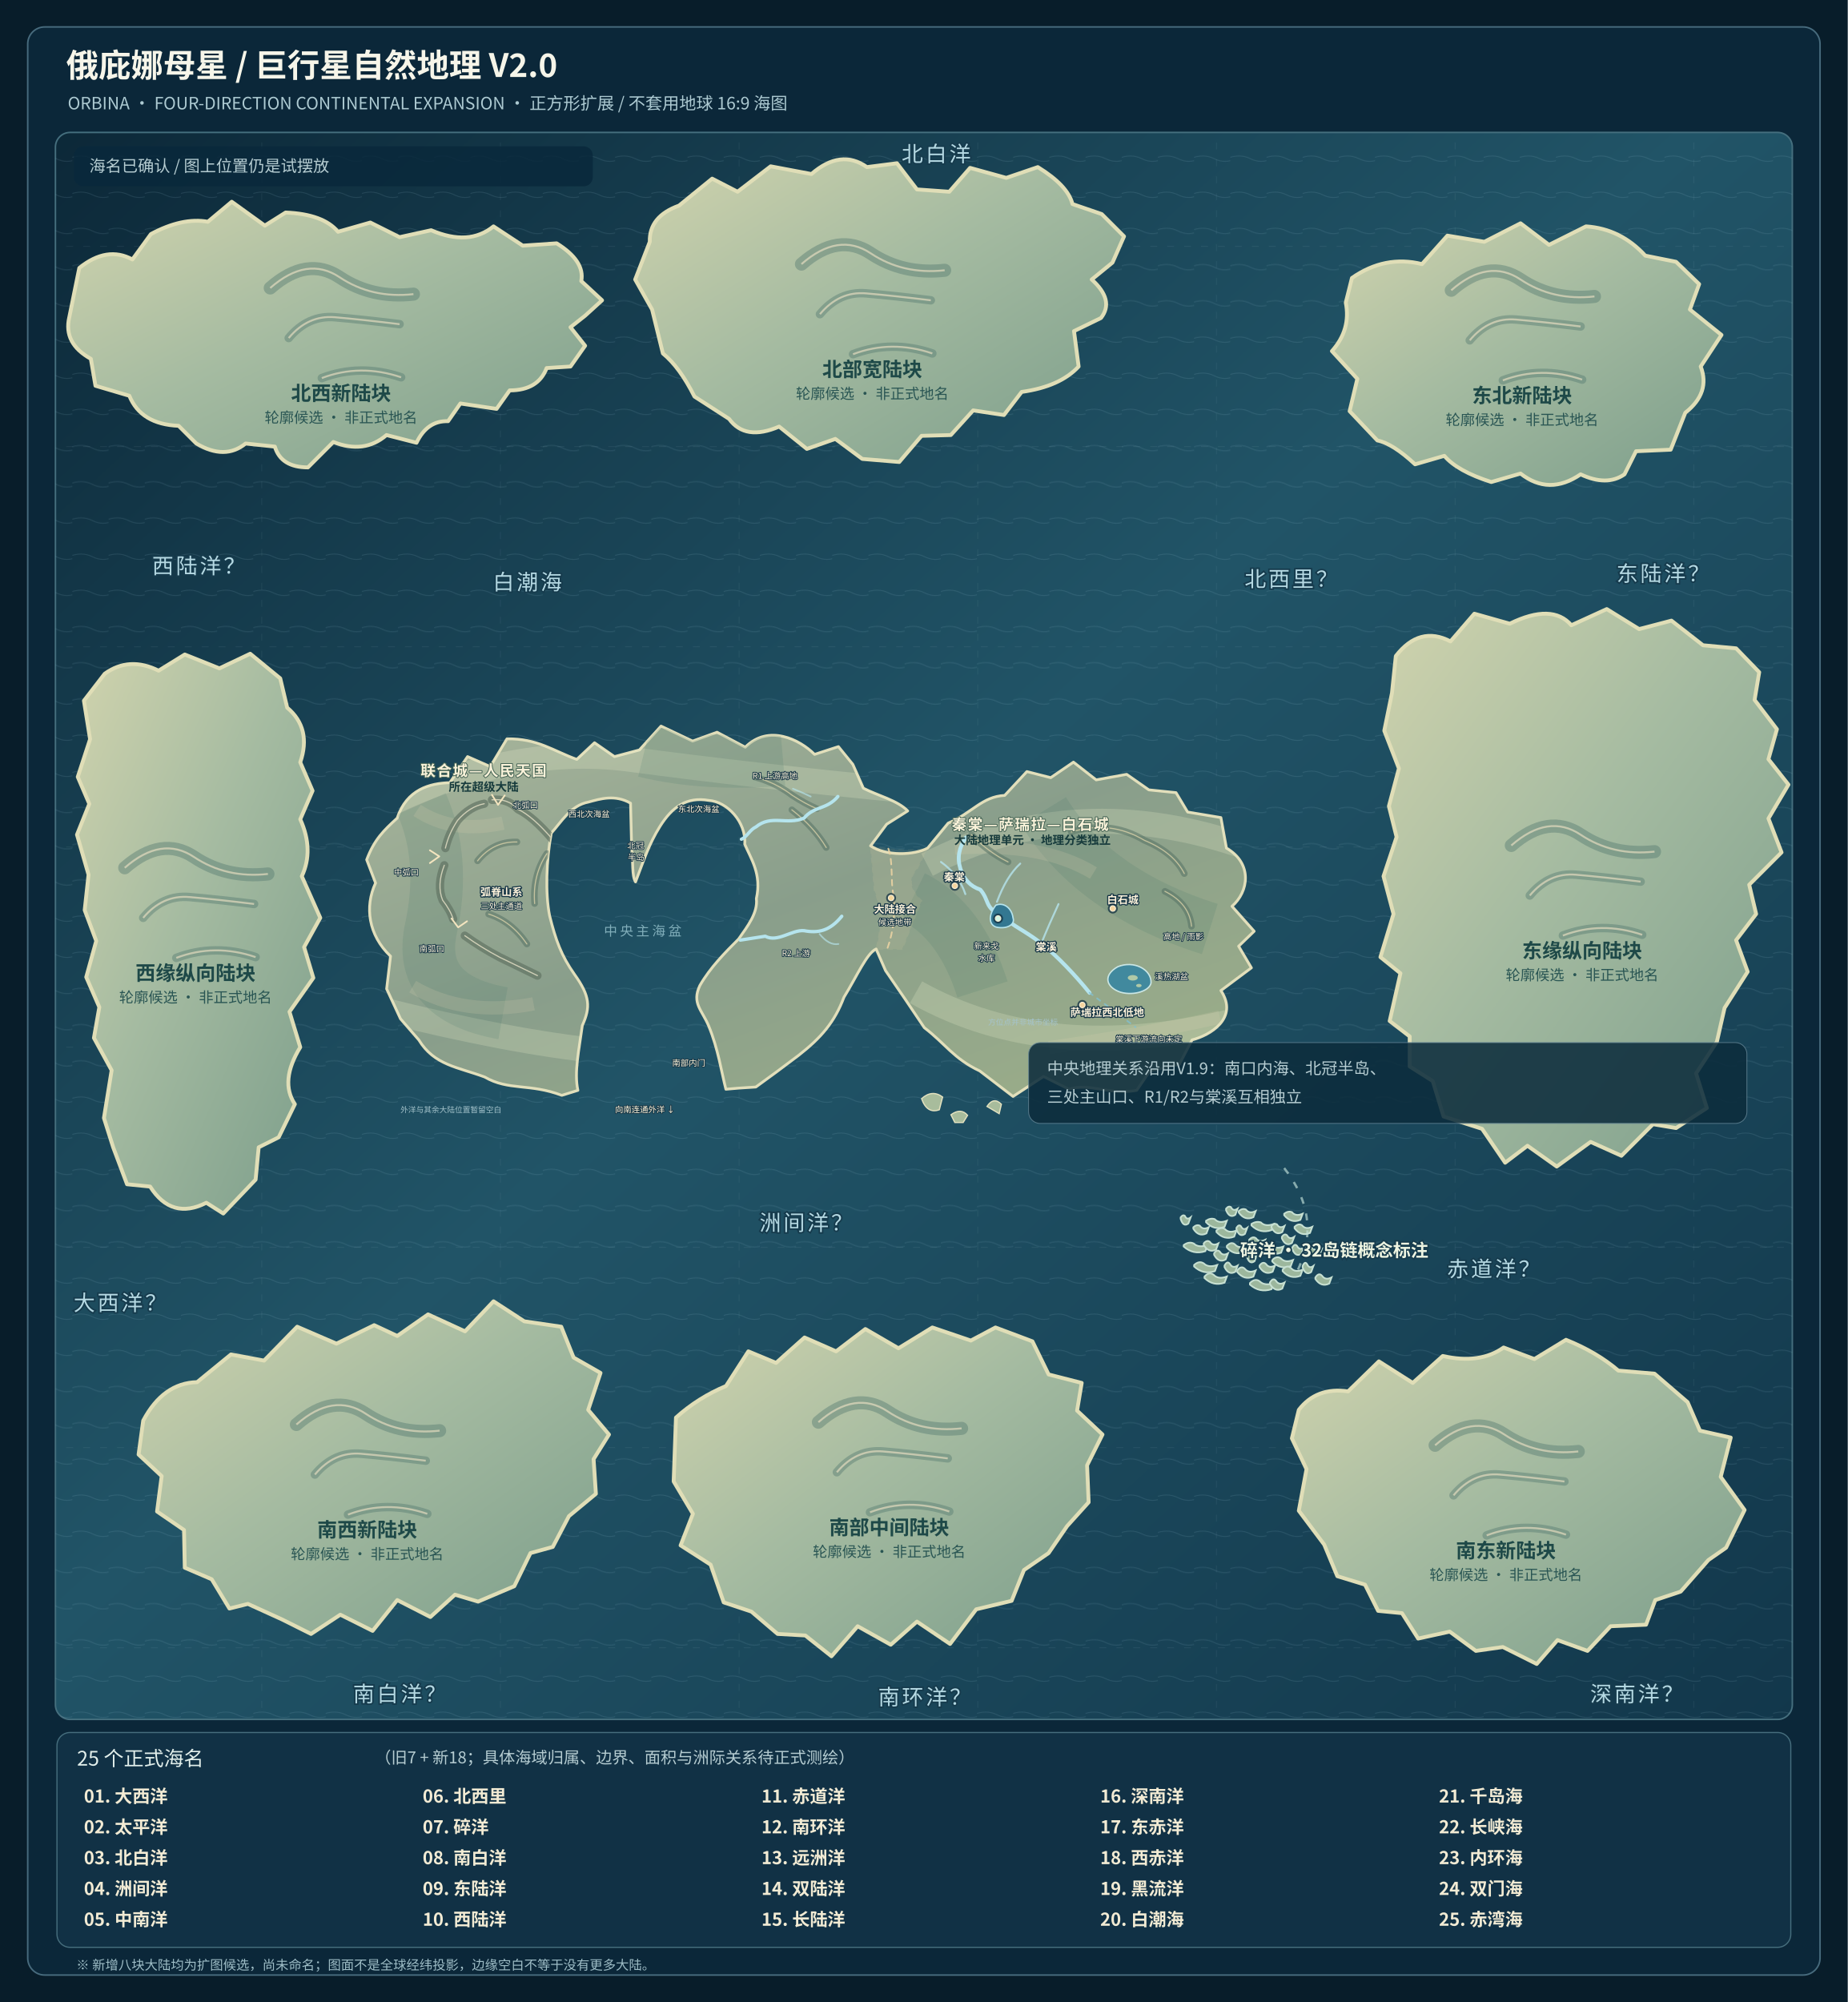
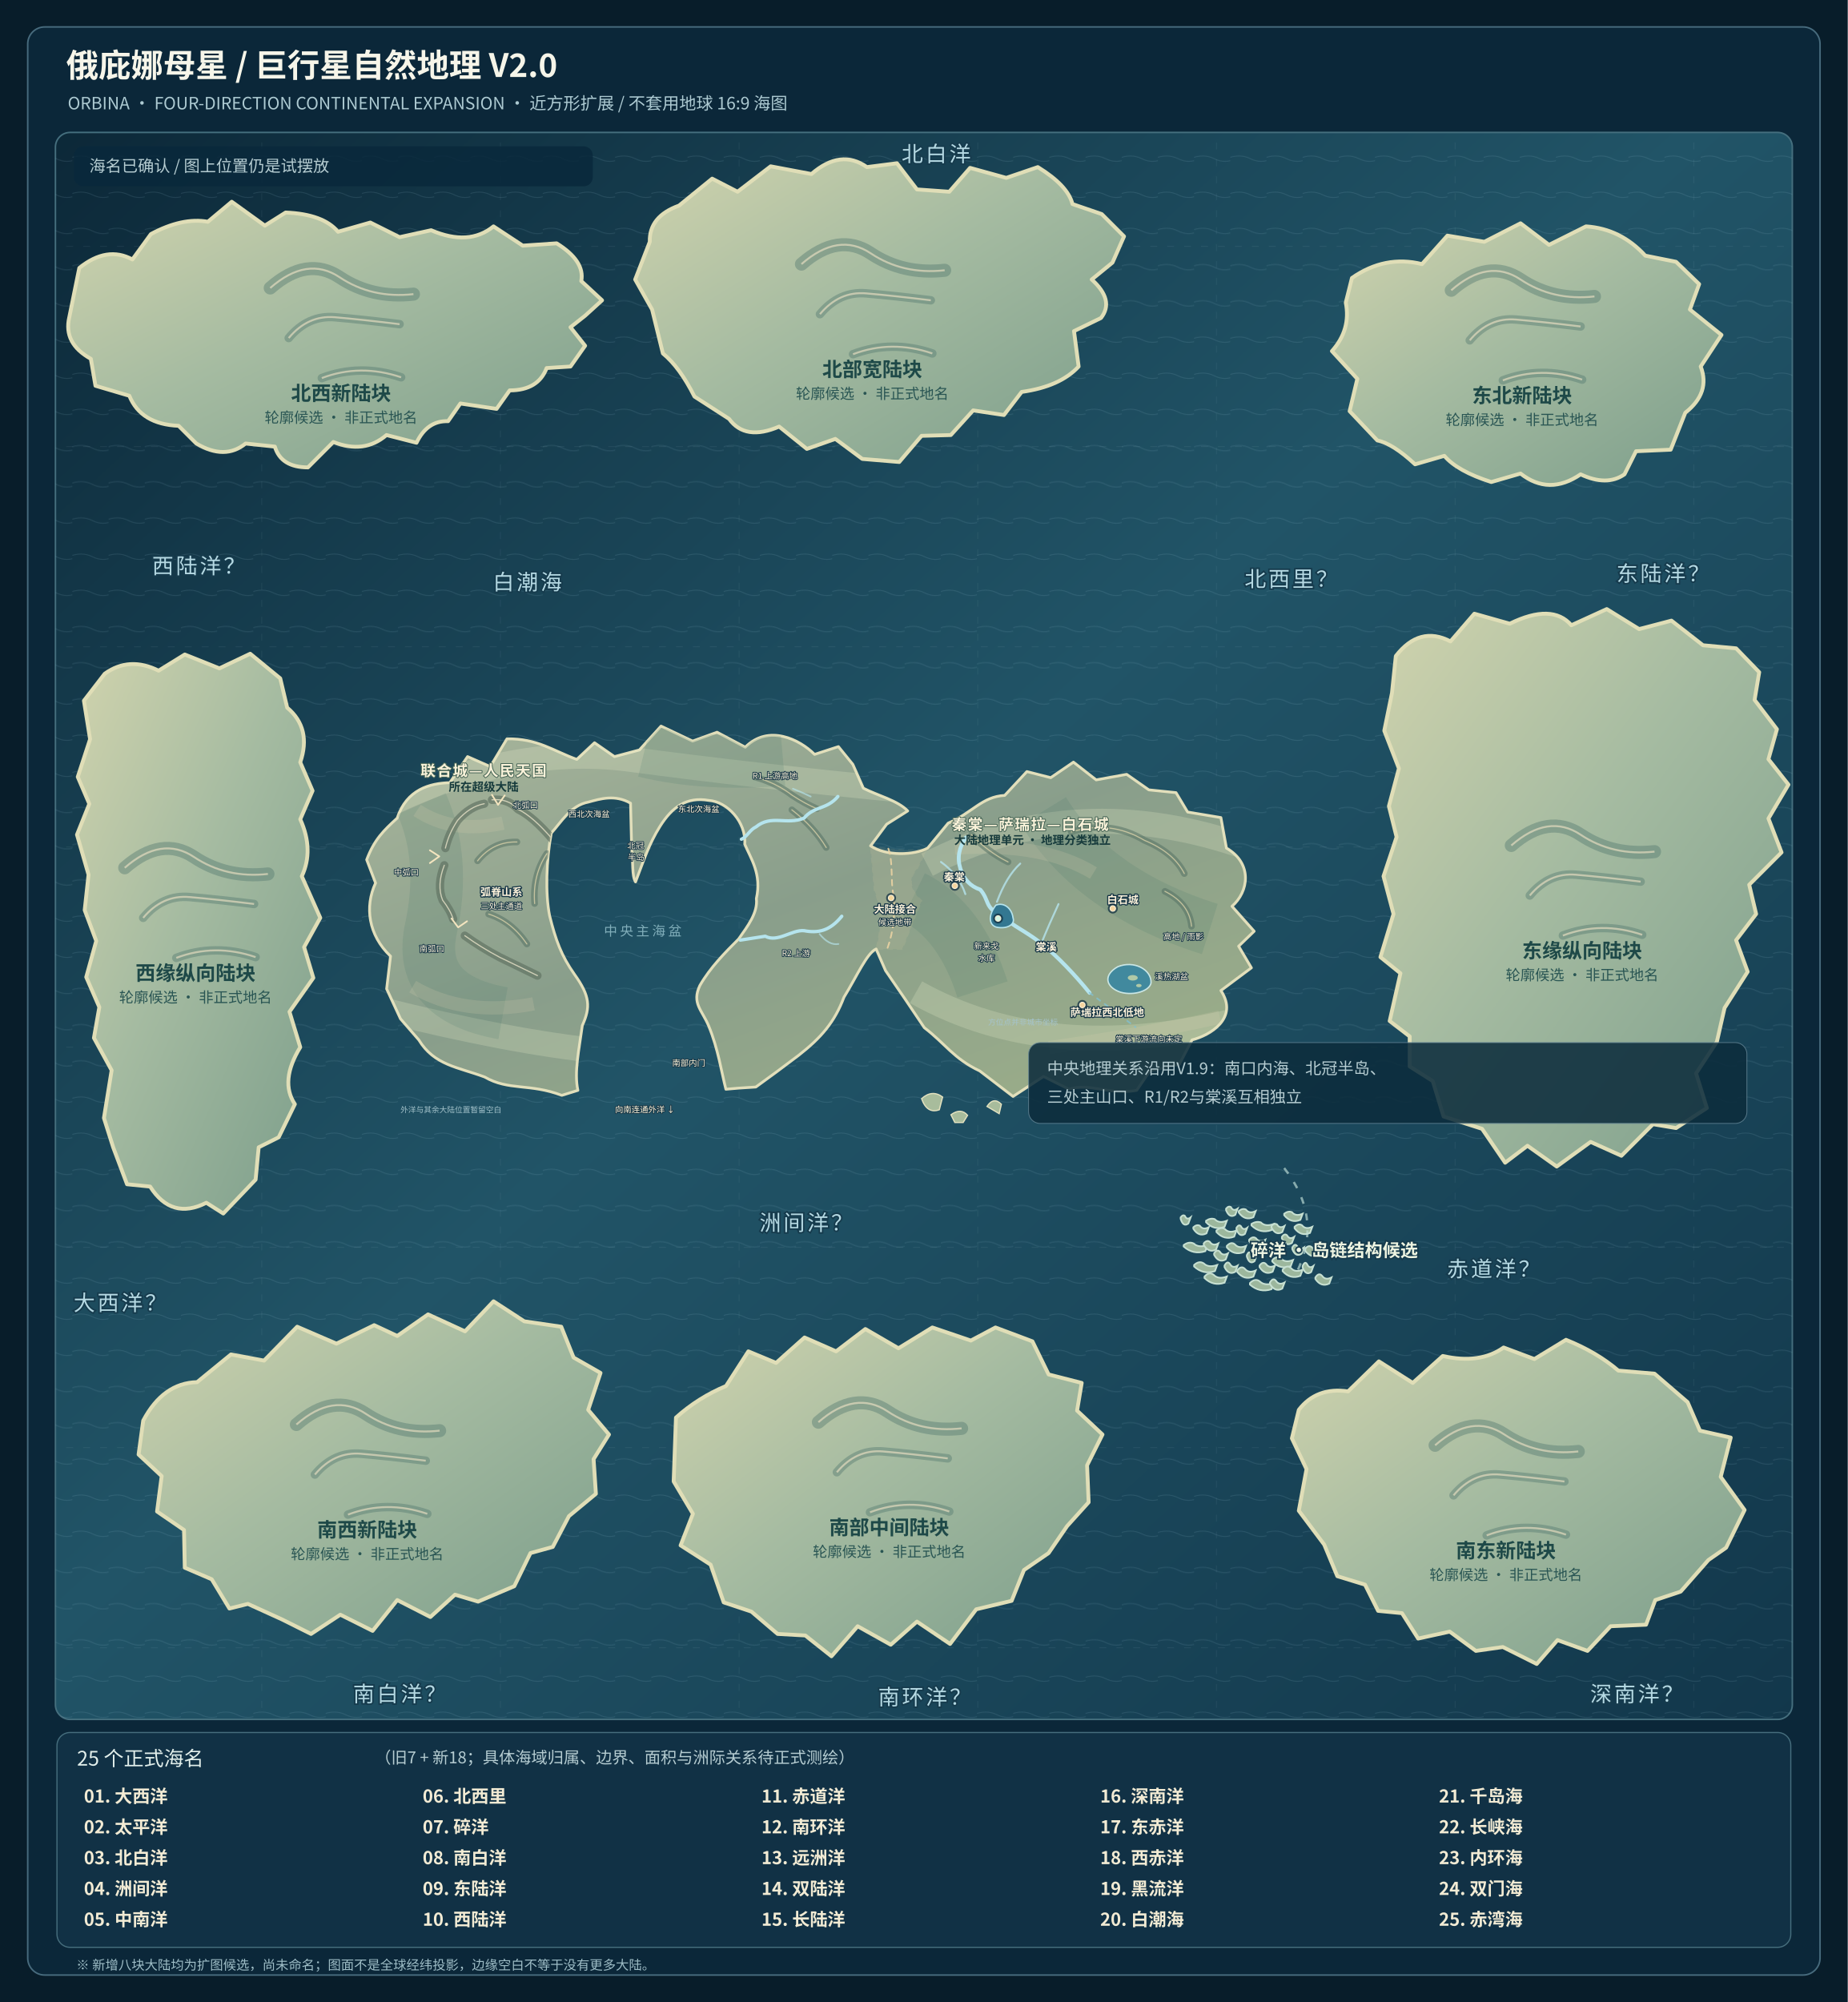
- <svg xmlns="http://www.w3.org/2000/svg" width="2400" height="2600" viewBox="0 0 2400 2600" role="img" aria-label="俄庇娜巨行星世界自然地理V2.0候选方形地图，中央保留已知大陆及南口内海，地图四周新增八个未定名大陆轮廓。25个正式海名以底部名录标注，具体位置尚未锁定。">
+ <svg xmlns="http://www.w3.org/2000/svg" width="2400" height="2600" viewBox="0 0 2400 2600" role="img" aria-label="俄庇娜巨行星世界自然地理V2.0候选近方形地图，中央保留已知大陆及南口内海，地图四周新增八个未定名大陆轮廓。25个正式海名以底部名录标注，具体位置尚未锁定。">
  <defs>
    <linearGradient id="atlasSea" x1="0" y1="0" x2="1" y2="1">
      <stop stop-color="#0c2838" />
      <stop offset=".47" stop-color="#215467" />
      <stop offset="1" stop-color="#12374b" />
    </linearGradient>
    <linearGradient id="atlasLand" x1="0" y1="0" x2="1" y2="1">
      <stop stop-color="#d0d3ad" />
      <stop offset=".45" stop-color="#a5bba1" />
      <stop offset="1" stop-color="#7b9d8a" />
    </linearGradient>
    <pattern id="atlasWater" width="47" height="47" patternUnits="userSpaceOnUse">
      <path d="M-5 18Q12 11 26 18T54 18" fill="none" stroke="#acd3e2" stroke-opacity=".12" stroke-width="1.2" />
    </pattern>
    <linearGradient id="sea" x1="0" y1="0" x2="1" y2="1">
      <stop stop-color="#102d42" />
      <stop offset=".56" stop-color="#214f64" />
      <stop offset="1" stop-color="#0e3448" />
    </linearGradient>
    <linearGradient id="land" x1="0" y1="0" x2="0.9" y2="1">
      <stop stop-color="#A9B69C" />
      <stop offset=".5" stop-color="#899E8B" />
      <stop offset="1" stop-color="#9CAE89" />
    </linearGradient>
    <linearGradient id="panel" x1="0" x2="0" y1="0" y2="1">
      <stop stop-color="#092234" />
      <stop offset="1" stop-color="#102d3d" />
    </linearGradient>
    <clipPath id="landclip">
      <path d="M154 316 C171 264 213 253 249 252 L281 205 322 223 352 173 C407 172 436 195 478 210 L510 180 546 205 591 193 630 150 687 177 731 161 782 188 C824 146 880 174 907 201 L950 187 976 219 995 262 C1020 275 1057 284 1075 303 L1037 327 1008 366 C1036 385 1087 383 1111 370 L1148 325 C1191 307 1209 277 1250 275 L1290 232 1333 243 1374 215 1415 247 1470 237 1510 265 1559 270 1580 305 1640 315 1650 370 C1698 398 1690 449 1660 475 L1700 520 1672 547 1695 586 1640 627 C1673 677 1620 708 1588 716 L1565 760 1512 772 1488 807 C1440 816 1402 793 1366 805 L1320 782 1265 818 1205 772 C1158 750 1142 722 1105 694 L1070 642 1035 591 1018 552 C1001 560 984 600 960 639 C943 684 919 712 878 744 L838 774 801 801 770 803 L747 805 C739 774 733 732 716 691 C704 662 685 650 700 618 C719 585 746 558 770 534 C786 511 805 487 802 461 C812 417 792 389 781 363 C784 323 749 286 716 284 C676 277 650 296 628 331 C608 363 599 392 584 431 C577 420 580 394 577 371 L575 289 C547 273 521 281 499 287 C467 293 450 323 432 343 C423 392 421 452 429 492 C440 536 450 564 474 598 C502 637 503 657 488 690 C482 735 473 774 480 807 L451 816 C393 794 355 808 312 783 C264 765 221 762 193 716 L160 678 135 624 142 565 C102 527 95 476 115 433 L99 391 C113 354 130 338 154 316 Z" />
    </clipPath>
    <filter id="glow">
      <feGaussianBlur stdDeviation="12" />
    </filter>
    <pattern id="waterlines" width="38" height="38" patternUnits="userSpaceOnUse">
      <path d="M-5 20 Q8 14 20 20 T45 20" stroke="#9dc5d3" stroke-width="1.1" fill="none" opacity=".09" />
    </pattern>
    <style>text{font-family:"Noto Sans CJK SC","Noto Sans SC","Microsoft YaHei",sans-serif;paint-order:stroke;stroke:#092a39;stroke-width:0}.head{fill:#f1f5eb;font-size:32px;font-weight:700}.deck{fill:#c0d3d9;font-size:16px}.region{fill:#f9f2d9;font-size:27px;font-weight:700;letter-spacing:2px;stroke:#486657;stroke-width:3;stroke-linejoin:round}.landtext{fill:#173b3c;font-size:21px;font-weight:700}.label{fill:#fff4dc;font-size:19px;font-weight:700;stroke:#183747;stroke-width:4;stroke-linejoin:round}.small{fill:#fff4d9;font-size:15px;stroke:#183747;stroke-width:3;stroke-linejoin:round}.ocean{fill:#81aeba;font-size:24px;letter-spacing:5px}.caption{fill:#a4c3cb;font-size:14px}.legend{fill:#d3e4df;font-size:16px}.legendbig{fill:#f7f2e6;font-size:20px;font-weight:700}</style>
    <style>.atlasTitle{fill:#f6f5e9;font:700 42px "Noto Sans CJK SC","Microsoft YaHei",sans-serif}.atlasSub{fill:#adcad2;font:22px "Noto Sans CJK SC","Microsoft YaHei",sans-serif}.atlasLand{fill:#1e4948;font:700 26px "Noto Sans CJK SC","Microsoft YaHei",sans-serif;text-anchor:middle}.atlasLandMini{fill:#295553;font:19px "Noto Sans CJK SC","Microsoft YaHei",sans-serif;text-anchor:middle}.atlasOcean{fill:#b5d9e3;font:500 28px "Noto Sans CJK SC","Microsoft YaHei",sans-serif;letter-spacing:3px;text-anchor:middle;paint-order:stroke;stroke:#163b4d;stroke-width:4px}.atlasLoc{fill:#eef4e1;font:700 23px "Noto Sans CJK SC","Microsoft YaHei",sans-serif;text-anchor:middle;stroke:#173b4d;stroke-width:4px;paint-order:stroke}.atlasFoot{fill:#e2efeb;font:26px "Noto Sans CJK SC","Microsoft YaHei",sans-serif}.atlasNote{fill:#b6cdd2;font:21px "Noto Sans CJK SC","Microsoft YaHei",sans-serif}.atlasList{fill:#f2ebd4;font:700 23px "Noto Sans CJK SC","Microsoft YaHei",sans-serif}.atlasSmall{fill:#9ebdc6;font:17px "Noto Sans CJK SC","Microsoft YaHei",sans-serif}</style>
  </defs>
  <rect width="2400" height="2600" fill="#081d2a" />
  <rect x="36" y="35" width="2328" height="2530" rx="22" fill="#0b2739" stroke="#476b7d" stroke-width="2" />
  <text x="86" y="100" class="atlasTitle">俄庇娜母星  /  巨行星自然地理 V2.0</text>
-   <text x="88" y="142" class="atlasSub">ORBINA · FOUR-DIRECTION CONTINENTAL EXPANSION · 正方形扩展 / 不套用地球 16:9 海图</text>
+   <text x="88" y="142" class="atlasSub">ORBINA · FOUR-DIRECTION CONTINENTAL EXPANSION · 近方形扩展 / 不套用地球 16:9 海图</text>
  <rect x="72" y="172" width="2256" height="2061" rx="19" fill="url(#atlasSea)" stroke="#456f7e" stroke-width="2" />
  <rect x="72" y="172" width="2256" height="2061" rx="19" fill="url(#atlasWater)" />
  <line x1="86" y1="320" x2="2318" y2="320" stroke="#b1d0db" opacity=".09" stroke-dasharray="9 13" />
  <line x1="86" y1="580" x2="2318" y2="580" stroke="#b1d0db" opacity=".09" stroke-dasharray="9 13" />
  <line x1="86" y1="840" x2="2318" y2="840" stroke="#b1d0db" opacity=".09" stroke-dasharray="9 13" />
  <line x1="86" y1="1100" x2="2318" y2="1100" stroke="#b1d0db" opacity=".09" stroke-dasharray="9 13" />
  <line x1="86" y1="1360" x2="2318" y2="1360" stroke="#b1d0db" opacity=".09" stroke-dasharray="9 13" />
  <line x1="86" y1="1620" x2="2318" y2="1620" stroke="#b1d0db" opacity=".09" stroke-dasharray="9 13" />
  <line x1="86" y1="1880" x2="2318" y2="1880" stroke="#b1d0db" opacity=".09" stroke-dasharray="9 13" />
  <line x1="86" y1="2140" x2="2318" y2="2140" stroke="#b1d0db" opacity=".09" stroke-dasharray="9 13" />
  <line x1="340" y1="185" x2="340" y2="2220" stroke="#b1d0db" opacity=".085" stroke-dasharray="9 13" />
  <line x1="650" y1="185" x2="650" y2="2220" stroke="#b1d0db" opacity=".085" stroke-dasharray="9 13" />
  <line x1="960" y1="185" x2="960" y2="2220" stroke="#b1d0db" opacity=".085" stroke-dasharray="9 13" />
  <line x1="1270" y1="185" x2="1270" y2="2220" stroke="#b1d0db" opacity=".085" stroke-dasharray="9 13" />
  <line x1="1580" y1="185" x2="1580" y2="2220" stroke="#b1d0db" opacity=".085" stroke-dasharray="9 13" />
  <line x1="1890" y1="185" x2="1890" y2="2220" stroke="#b1d0db" opacity=".085" stroke-dasharray="9 13" />
  <line x1="2200" y1="185" x2="2200" y2="2220" stroke="#b1d0db" opacity=".085" stroke-dasharray="9 13" />
  <path d="M103 348 Q139 319 172 337 L196 304 Q237 282 270 288 L301 262 344 293 371 276 Q420 278 439 301 L481 289 519 308 560 299 Q609 320 641 294 L679 319 723 316 Q760 339 755 365 L782 390 760 410 741 425 760 449 741 476 710 478 Q699 507 662 507 L645 531 598 524 582 547 Q555 546 541 575 L502 565 Q473 590 433 574 L400 607 Q365 607 357 580 L319 576 Q292 598 255 576 L232 553 Q183 551 168 514 L124 501 118 466 Q82 446 90 412 Z" fill="url(#atlasLand)" stroke="#e0deb7" stroke-width="5" stroke-linejoin="round" />
  <path d="M351 374q48 -42 90 -14t96 22" fill="none" stroke="#54786f" stroke-width="17" opacity=".43" stroke-linecap="round" />
  <path d="M351 374q48 -42 90 -14t96 22" fill="none" stroke="#f5e6c8" stroke-width="2.5" opacity=".59" />
  <path d="M375 439q25 -30 60 -27t84 9" fill="none" stroke="#54786f" stroke-width="11" opacity=".43" stroke-linecap="round" />
  <path d="M375 439q25 -30 60 -27t84 9" fill="none" stroke="#f5e6c8" stroke-width="2.5" opacity=".59" />
  <path d="M418 491q50 -19 103 -1" fill="none" stroke="#54786f" stroke-width="11" opacity=".43" stroke-linecap="round" />
  <path d="M418 491q50 -19 103 -1" fill="none" stroke="#f5e6c8" stroke-width="2.5" opacity=".59" />
  <text x="443" y="520" class="atlasLand">北西新陆块</text>
  <text x="443" y="549" class="atlasLandMini">轮廓候选 · 非正式地名</text>
  <path d="M844 314 Q843 281 882 267 L925 232 958 249 1001 216 1054 226 Q1092 193 1126 217 L1165 212 1191 246 1233 249 1260 218 1307 231 1348 217 Q1387 241 1393 265 L1431 278 1460 307 1445 341 1418 363 Q1448 390 1430 413 L1395 430 1401 476 Q1377 502 1327 509 L1304 539 1264 533 1235 565 1197 566 1168 600 1120 596 1085 570 1048 583 1012 554 Q968 573 947 544 L902 515 Q883 477 861 459 L847 402 825 363 Z" fill="url(#atlasLand)" stroke="#e0deb7" stroke-width="5" stroke-linejoin="round" />
  <path d="M1041 343q48 -42 90 -14t96 22" fill="none" stroke="#54786f" stroke-width="17" opacity=".43" stroke-linecap="round" />
  <path d="M1041 343q48 -42 90 -14t96 22" fill="none" stroke="#f5e6c8" stroke-width="2.5" opacity=".59" />
  <path d="M1065 408q25 -30 60 -27t84 9" fill="none" stroke="#54786f" stroke-width="11" opacity=".43" stroke-linecap="round" />
  <path d="M1065 408q25 -30 60 -27t84 9" fill="none" stroke="#f5e6c8" stroke-width="2.5" opacity=".59" />
  <path d="M1108 460q50 -19 103 -1" fill="none" stroke="#54786f" stroke-width="11" opacity=".43" stroke-linecap="round" />
  <path d="M1108 460q50 -19 103 -1" fill="none" stroke="#f5e6c8" stroke-width="2.5" opacity=".59" />
  <text x="1133" y="489" class="atlasLand">北部宽陆块</text>
  <text x="1133" y="518" class="atlasLandMini">轮廓候选 · 非正式地名</text>
  <path d="M1756 361 Q1799 331 1847 343 L1880 306 1928 314 1975 290 2012 318 2060 294 Q2105 297 2137 332 L2177 340 2207 369 2195 402 2236 435 2209 476 Q2222 510 2189 536 L2170 584 2125 586 2110 616 Q2087 632 2053 616 Q2012 644 1975 615 L1937 626 Q1893 612 1876 592 L1838 603 Q1809 576 1789 572 L1753 534 1763 492 1730 456 Q1755 428 1748 393 Z" fill="url(#atlasLand)" stroke="#e0deb7" stroke-width="5" stroke-linejoin="round" />
  <path d="M1885 377q48 -42 90 -14t96 22" fill="none" stroke="#54786f" stroke-width="17" opacity=".43" stroke-linecap="round" />
  <path d="M1885 377q48 -42 90 -14t96 22" fill="none" stroke="#f5e6c8" stroke-width="2.5" opacity=".59" />
  <path d="M1909 442q25 -30 60 -27t84 9" fill="none" stroke="#54786f" stroke-width="11" opacity=".43" stroke-linecap="round" />
  <path d="M1909 442q25 -30 60 -27t84 9" fill="none" stroke="#f5e6c8" stroke-width="2.5" opacity=".59" />
  <path d="M1952 494q50 -19 103 -1" fill="none" stroke="#54786f" stroke-width="11" opacity=".43" stroke-linecap="round" />
  <path d="M1952 494q50 -19 103 -1" fill="none" stroke="#f5e6c8" stroke-width="2.5" opacity=".59" />
  <text x="1977" y="523" class="atlasLand">东北新陆块</text>
  <text x="1977" y="552" class="atlasLandMini">轮廓候选 · 非正式地名</text>
  <path d="M136 875 Q168 852 206 871 L240 850 285 868 325 849 364 881 373 919 Q405 946 390 990 L406 1027 390 1064 Q408 1104 392 1138 L416 1192 395 1230 407 1270 376 1314 390 1360 Q363 1404 383 1434 L362 1477 336 1490 332 1532 290 1576 268 1562 Q223 1585 195 1541 L165 1538 147 1490 135 1452 145 1390 122 1348 129 1308 112 1269 125 1222 110 1182 115 1136 100 1084 116 1044 101 1009 117 960 109 910Z" fill="url(#atlasLand)" stroke="#e0deb7" stroke-width="5" stroke-linejoin="round" />
  <path d="M162 1127q48 -42 90 -14t96 22" fill="none" stroke="#54786f" stroke-width="17" opacity=".43" stroke-linecap="round" />
  <path d="M162 1127q48 -42 90 -14t96 22" fill="none" stroke="#f5e6c8" stroke-width="2.5" opacity=".59" />
  <path d="M186 1192q25 -30 60 -27t84 9" fill="none" stroke="#54786f" stroke-width="11" opacity=".43" stroke-linecap="round" />
  <path d="M186 1192q25 -30 60 -27t84 9" fill="none" stroke="#f5e6c8" stroke-width="2.5" opacity=".59" />
  <path d="M229 1244q50 -19 103 -1" fill="none" stroke="#54786f" stroke-width="11" opacity=".43" stroke-linecap="round" />
  <path d="M229 1244q50 -19 103 -1" fill="none" stroke="#f5e6c8" stroke-width="2.5" opacity=".59" />
  <text x="254" y="1273" class="atlasLand">西缘纵向陆块</text>
  <text x="254" y="1302" class="atlasLandMini">轮廓候选 · 非正式地名</text>
  <path d="M1813 852 Q1844 812 1884 833 L1915 797 1961 810 Q2016 783 2041 812 L2087 791 2129 817 2171 806 2212 838 2255 842 2285 873 2279 909 2308 947 2297 986 2323 1019 2297 1063 2314 1107 2272 1149 2281 1187 2255 1221 2270 1262 2240 1309 2230 1353 2203 1394 2217 1439 2177 1465 2147 1460 2106 1501 2066 1483 2022 1515 1984 1488 1955 1510 1925 1466 1875 1450 1861 1404 1831 1385 1831 1346 1805 1326 1819 1264 1793 1243 1810 1187 1797 1138 1814 1087 1804 1047 1817 998 1798 949 1808 900Z" fill="url(#atlasLand)" stroke="#e0deb7" stroke-width="5" stroke-linejoin="round" />
  <path d="M1963 1098q48 -42 90 -14t96 22" fill="none" stroke="#54786f" stroke-width="17" opacity=".43" stroke-linecap="round" />
  <path d="M1963 1098q48 -42 90 -14t96 22" fill="none" stroke="#f5e6c8" stroke-width="2.5" opacity=".59" />
  <path d="M1987 1163q25 -30 60 -27t84 9" fill="none" stroke="#54786f" stroke-width="11" opacity=".43" stroke-linecap="round" />
  <path d="M1987 1163q25 -30 60 -27t84 9" fill="none" stroke="#f5e6c8" stroke-width="2.5" opacity=".59" />
  <path d="M2030 1215q50 -19 103 -1" fill="none" stroke="#54786f" stroke-width="11" opacity=".43" stroke-linecap="round" />
  <path d="M2030 1215q50 -19 103 -1" fill="none" stroke="#f5e6c8" stroke-width="2.5" opacity=".59" />
  <text x="2055" y="1244" class="atlasLand">东缘纵向陆块</text>
  <text x="2055" y="1273" class="atlasLandMini">轮廓候选 · 非正式地名</text>
  <path d="M186 1845 Q212 1796 256 1795 L300 1759 343 1767 386 1723 437 1745 486 1721 516 1735 556 1707 604 1729 641 1690 681 1716 729 1723 745 1763 780 1783 764 1831 791 1863 771 1895 774 1940 739 1969 718 2009 689 2017 668 2060 621 2080 591 2071 559 2100 516 2078 484 2118 442 2097 404 2122 366 2103 322 2083 298 2089 275 2051 240 2036 239 1987 204 1963 210 1917 180 1889Z" fill="url(#atlasLand)" stroke="#e0deb7" stroke-width="5" stroke-linejoin="round" />
  <path d="M385 1850q48 -42 90 -14t96 22" fill="none" stroke="#54786f" stroke-width="17" opacity=".43" stroke-linecap="round" />
  <path d="M385 1850q48 -42 90 -14t96 22" fill="none" stroke="#f5e6c8" stroke-width="2.5" opacity=".59" />
  <path d="M409 1915q25 -30 60 -27t84 9" fill="none" stroke="#54786f" stroke-width="11" opacity=".43" stroke-linecap="round" />
  <path d="M409 1915q25 -30 60 -27t84 9" fill="none" stroke="#f5e6c8" stroke-width="2.5" opacity=".59" />
  <path d="M452 1967q50 -19 103 -1" fill="none" stroke="#54786f" stroke-width="11" opacity=".43" stroke-linecap="round" />
  <path d="M452 1967q50 -19 103 -1" fill="none" stroke="#f5e6c8" stroke-width="2.5" opacity=".59" />
  <text x="477" y="1996" class="atlasLand">南西新陆块</text>
  <text x="477" y="2025" class="atlasLandMini">轮廓候选 · 非正式地名</text>
  <path d="M878 1841 Q907 1815 943 1800 L972 1755 1008 1770 1045 1737 1086 1755 1124 1726 1167 1751 1211 1724 1261 1741 1293 1724 1341 1742 1362 1785 1405 1796 1399 1832 1432 1863 1412 1903 1414 1951 1386 1982 1362 2017 1330 2039 1314 2079 1268 2090 1234 2135 1191 2106 1157 2136 1114 2112 1080 2151 1046 2124 1010 2122 976 2093 940 2081 923 2032 884 2007 900 1966 875 1924Z" fill="url(#atlasLand)" stroke="#e0deb7" stroke-width="5" stroke-linejoin="round" />
  <path d="M1063 1847q48 -42 90 -14t96 22" fill="none" stroke="#54786f" stroke-width="17" opacity=".43" stroke-linecap="round" />
  <path d="M1063 1847q48 -42 90 -14t96 22" fill="none" stroke="#f5e6c8" stroke-width="2.5" opacity=".59" />
  <path d="M1087 1912q25 -30 60 -27t84 9" fill="none" stroke="#54786f" stroke-width="11" opacity=".43" stroke-linecap="round" />
  <path d="M1087 1912q25 -30 60 -27t84 9" fill="none" stroke="#f5e6c8" stroke-width="2.5" opacity=".59" />
  <path d="M1130 1964q50 -19 103 -1" fill="none" stroke="#54786f" stroke-width="11" opacity=".43" stroke-linecap="round" />
  <path d="M1130 1964q50 -19 103 -1" fill="none" stroke="#f5e6c8" stroke-width="2.5" opacity=".59" />
  <text x="1155" y="1993" class="atlasLand">南部中间陆块</text>
  <text x="1155" y="2022" class="atlasLandMini">轮廓候选 · 非正式地名</text>
  <path d="M1687 1831 Q1710 1801 1751 1807 L1791 1768 1835 1796 1874 1761 Q1922 1772 1953 1750 L1993 1765 2034 1740 Q2074 1756 2102 1780 L2149 1784 2192 1821 2208 1858 2248 1867 2235 1918 2266 1961 2242 2010 2219 2026 2183 2067 2150 2078 2138 2110 2092 2112 2062 2144 2023 2130 1996 2161 1952 2139 1917 2144 1883 2119 1842 2128 1821 2095 1790 2092 1773 2058 1737 2047 1720 2006 1687 1962 1697 1908 1678 1868Z" fill="url(#atlasLand)" stroke="#e0deb7" stroke-width="5" stroke-linejoin="round" />
  <path d="M1864 1877q48 -42 90 -14t96 22" fill="none" stroke="#54786f" stroke-width="17" opacity=".43" stroke-linecap="round" />
  <path d="M1864 1877q48 -42 90 -14t96 22" fill="none" stroke="#f5e6c8" stroke-width="2.5" opacity=".59" />
  <path d="M1888 1942q25 -30 60 -27t84 9" fill="none" stroke="#54786f" stroke-width="11" opacity=".43" stroke-linecap="round" />
  <path d="M1888 1942q25 -30 60 -27t84 9" fill="none" stroke="#f5e6c8" stroke-width="2.5" opacity=".59" />
  <path d="M1931 1994q50 -19 103 -1" fill="none" stroke="#54786f" stroke-width="11" opacity=".43" stroke-linecap="round" />
  <path d="M1931 1994q50 -19 103 -1" fill="none" stroke="#f5e6c8" stroke-width="2.5" opacity=".59" />
  <text x="1956" y="2023" class="atlasLand">南东新陆块</text>
  <text x="1956" y="2052" class="atlasLandMini">轮廓候选 · 非正式地名</text>
  <g transform="translate(405 835) scale(.72)">
    <path d="M154 316 C171 264 213 253 249 252 L281 205 322 223 352 173 C407 172 436 195 478 210 L510 180 546 205 591 193 630 150 687 177 731 161 782 188 C824 146 880 174 907 201 L950 187 976 219 995 262 C1020 275 1057 284 1075 303 L1037 327 1008 366 C1036 385 1087 383 1111 370 L1148 325 C1191 307 1209 277 1250 275 L1290 232 1333 243 1374 215 1415 247 1470 237 1510 265 1559 270 1580 305 1640 315 1650 370 C1698 398 1690 449 1660 475 L1700 520 1672 547 1695 586 1640 627 C1673 677 1620 708 1588 716 L1565 760 1512 772 1488 807 C1440 816 1402 793 1366 805 L1320 782 1265 818 1205 772 C1158 750 1142 722 1105 694 L1070 642 1035 591 1018 552 C1001 560 984 600 960 639 C943 684 919 712 878 744 L838 774 801 801 770 803 L747 805 C739 774 733 732 716 691 C704 662 685 650 700 618 C719 585 746 558 770 534 C786 511 805 487 802 461 C812 417 792 389 781 363 C784 323 749 286 716 284 C676 277 650 296 628 331 C608 363 599 392 584 431 C577 420 580 394 577 371 L575 289 C547 273 521 281 499 287 C467 293 450 323 432 343 C423 392 421 452 429 492 C440 536 450 564 474 598 C502 637 503 657 488 690 C482 735 473 774 480 807 L451 816 C393 794 355 808 312 783 C264 765 221 762 193 716 L160 678 135 624 142 565 C102 527 95 476 115 433 L99 391 C113 354 130 338 154 316 Z" fill="url(#land)" stroke="#e2dfbb" stroke-width="5" stroke-linejoin="round" />
    <g clip-path="url(#landclip)">
      <path d="M100 310 Q350 180 575 210 T1060 265 M1110 400 Q1380 260 1690 370 M120 660 Q360 720 520 736 M1090 630 Q1330 765 1670 680" stroke="#ecf1ce" opacity=".22" stroke-width="45" fill="none" />
      <path d="M198 290 Q242 390 215 515 T345 668 M600 195 Q711 222 850 210 M1085 458 Q1170 500 1210 625 M1320 303 Q1410 450 1620 516" stroke="#3d7365" opacity=".16" stroke-width="95" fill="none" />
      <path d="M190 302 Q255 345 345 325 M182 620 Q275 675 400 651 M1160 370 Q1318 359 1410 415 M1330 730 Q1490 708 1638 675" stroke="#e0d2b2" opacity=".18" stroke-width="24" fill="none" />
      <path d="M434 354 Q399 313 372 300 Q354 280 325 283" fill="none" stroke="#607262" stroke-width="15" stroke-linecap="round" stroke-linejoin="round" opacity=".68" />
      <path d="M434 354 Q399 313 372 300 Q354 280 325 283" fill="none" stroke="#e3dfc5" stroke-width="2" stroke-linecap="round" stroke-linejoin="round" opacity=".85" />
      <path d="M311 290 Q285 295 263 320 Q247 344 241 370" fill="none" stroke="#607262" stroke-width="15" stroke-linecap="round" stroke-linejoin="round" opacity=".68" />
      <path d="M311 290 Q285 295 263 320 Q247 344 241 370" fill="none" stroke="#e3dfc5" stroke-width="2" stroke-linecap="round" stroke-linejoin="round" opacity=".85" />
      <path d="M239 401 Q225 437 236 464 Q250 482 255 498" fill="none" stroke="#607262" stroke-width="15" stroke-linecap="round" stroke-linejoin="round" opacity=".68" />
      <path d="M239 401 Q225 437 236 464 Q250 482 255 498" fill="none" stroke="#e3dfc5" stroke-width="2" stroke-linecap="round" stroke-linejoin="round" opacity=".85" />
      <path d="M276 528 Q305 549 339 567 Q374 584 407 600" fill="none" stroke="#607262" stroke-width="15" stroke-linecap="round" stroke-linejoin="round" opacity=".68" />
      <path d="M276 528 Q305 549 339 567 Q374 584 407 600" fill="none" stroke="#e3dfc5" stroke-width="2" stroke-linecap="round" stroke-linejoin="round" opacity=".85" />
      <path d="M370 359 Q327 358 299 393" fill="none" stroke="#546f63" stroke-width="12" stroke-linecap="round" stroke-linejoin="round" opacity=".53" />
      <path d="M370 359 Q327 358 299 393" fill="none" stroke="#f0e1b3" stroke-width="2" stroke-linecap="round" stroke-linejoin="round" opacity=".65" />
      <path d="M319 489 Q360 502 388 543" fill="none" stroke="#546f63" stroke-width="12" stroke-linecap="round" stroke-linejoin="round" opacity=".53" />
      <path d="M319 489 Q360 502 388 543" fill="none" stroke="#f0e1b3" stroke-width="2" stroke-linecap="round" stroke-linejoin="round" opacity=".65" />
      <path d="M424 380 Q398 419 402 470" fill="none" stroke="#546f63" stroke-width="12" stroke-linecap="round" stroke-linejoin="round" opacity=".53" />
      <path d="M424 380 Q398 419 402 470" fill="none" stroke="#f0e1b3" stroke-width="2" stroke-linecap="round" stroke-linejoin="round" opacity=".65" />
      <path d="M800 242 Q837 252 867 275 Q890 290 911 299" fill="none" stroke="#546f63" stroke-width="12" stroke-linecap="round" stroke-linejoin="round" opacity=".53" />
      <path d="M800 242 Q837 252 867 275 Q890 290 911 299" fill="none" stroke="#f0e1b3" stroke-width="2" stroke-linecap="round" stroke-linejoin="round" opacity=".65" />
      <path d="M866 301 Q906 332 928 369" fill="none" stroke="#546f63" stroke-width="12" stroke-linecap="round" stroke-linejoin="round" opacity=".53" />
      <path d="M866 301 Q906 332 928 369" fill="none" stroke="#f0e1b3" stroke-width="2" stroke-linecap="round" stroke-linejoin="round" opacity=".65" />
      <path d="M1190 346 Q1220 377 1256 395" fill="none" stroke="#546f63" stroke-width="12" stroke-linecap="round" stroke-linejoin="round" opacity=".53" />
      <path d="M1190 346 Q1220 377 1256 395" fill="none" stroke="#f0e1b3" stroke-width="2" stroke-linecap="round" stroke-linejoin="round" opacity=".65" />
      <path d="M1370 341 Q1440 319 1502 356 Q1555 378 1574 416" fill="none" stroke="#546f63" stroke-width="12" stroke-linecap="round" stroke-linejoin="round" opacity=".53" />
      <path d="M1370 341 Q1440 319 1502 356 Q1555 378 1574 416" fill="none" stroke="#f0e1b3" stroke-width="2" stroke-linecap="round" stroke-linejoin="round" opacity=".65" />
      <path d="M1539 448 Q1583 470 1587 511" fill="none" stroke="#546f63" stroke-width="12" stroke-linecap="round" stroke-linejoin="round" opacity=".53" />
      <path d="M1539 448 Q1583 470 1587 511" fill="none" stroke="#f0e1b3" stroke-width="2" stroke-linecap="round" stroke-linejoin="round" opacity=".65" />
    </g>
    <path d="M949 277 C929 301 906 294 888 316 C856 329 829 309 801 332 C790 337 785 350 775 354" fill="none" stroke="#b5e4ed" stroke-width="6" stroke-linecap="round" stroke-linejoin="round" />
    <path d="M956 493 C935 519 914 524 888 519 C866 517 840 541 818 529 L773 536" fill="none" stroke="#b5e4ed" stroke-width="6" stroke-linecap="round" stroke-linejoin="round" />
    <path d="M900 277 Q883 269 868 263 M916 525 Q933 546 950 543" fill="none" stroke="#b5e4ed" stroke-width="3" stroke-linecap="round" stroke-linejoin="round" opacity=".64" />
    <path d="M1180 351 Q1161 378 1170 407 T1206 445 C1223 465 1213 477 1244 492 C1267 512 1288 520 1316 542 S1378 600 1403 631" fill="none" stroke="#b5e4ed" stroke-width="7" stroke-linecap="round" stroke-linejoin="round" />
    <path d="M1135 395 Q1168 419 1179 453 M1278 398 Q1253 421 1236 467 M1347 471 Q1329 510 1316 542" fill="none" stroke="#b5e4ed" stroke-width="3.5" stroke-linecap="round" stroke-linejoin="round" opacity=".8" />
    <path d="M1234 473 C1249 467 1263 479 1265 496 C1269 507 1256 516 1237 513 C1223 511 1218 494 1234 473 Z" fill="#337791" stroke="#b5e4ed" stroke-width="2.5" />
    <path d="M1454 584 C1483 572 1515 589 1514 613 C1512 627 1484 637 1459 630 C1432 621 1427 599 1454 584Z" fill="#41899e" stroke="#cae6e4" stroke-width="2.5" />
    <ellipse cx="1481" cy="604" rx="9" ry="5" fill="#b0c9a7" />
    <ellipse cx="1492" cy="618" rx="5" ry="3" fill="#b0c9a7" />
    <path d="M1403 631 Q1444 661 1486 693" fill="none" stroke="#81bfcf" stroke-width="3" stroke-linecap="round" stroke-linejoin="round" stroke-dasharray="7 10" opacity=".8" />
    <g fill="#a8bc9c" stroke="#e3e1bf" stroke-width="2.2">
      <path d="M1100 822 Q1119 805 1138 819 L1132 842 Q1110 850 1100 822Z" />
      <path d="M1153 851 Q1171 838 1183 852 L1175 865 L1160 865Z" />
      <path d="M1218 836 Q1230 818 1244 832 L1240 849 Z" />
    </g>
    <path d="M1040 371 C1049 394 1044 431 1049 453 C1052 479 1052 517 1036 557" fill="none" stroke="#ead2a2" stroke-width="3" stroke-linecap="round" stroke-linejoin="round" stroke-dasharray="10 9" opacity=".88" />
    <path d="M1008 366 Q1070 379 1111 370 L1092 407 Q1067 434 1100 465 L1065 552 1018 552 Q1034 494 1015 446Z" fill="#f4dca7" opacity=".11" stroke="#f6d9a0" stroke-width="2.4" stroke-dasharray="10 7" />
    <g stroke="#f4e5bf" stroke-width="3" fill="none" stroke-linecap="round">
      <path d="M336 292 l-11 -18 m11 18 l12 -17" />
      <path d="M230 385 l-17 -11 m17 11 l-17 12" />
      <path d="M264 513 l-12 -16 m12 16 l16 -11" />
    </g>
    <g>
      <text x="310" y="240" text-anchor="middle" class="region">联合城—人民天国</text>
      <text x="310" y="267" text-anchor="middle" class="landtext">所在超级大陆</text>
      <text x="1296" y="337" text-anchor="middle" class="region">秦棠—萨瑞拉—白石城</text>
      <text x="1300" y="363" text-anchor="middle" class="landtext">大陆地理单元 · 地理分类独立</text>
      <text x="597" y="528" text-anchor="middle" class="ocean">中央主海盆</text>
      <text x="500" y="314" text-anchor="middle" class="small">西北次海盆</text>
      <text x="698" y="305" text-anchor="middle" class="small">东北次海盆</text>
      <text x="584" y="371" text-anchor="middle" class="small">北冠</text>
      <text x="585" y="392" text-anchor="middle" class="small">半岛</text>
      <text x="680" y="763" text-anchor="middle" class="small">南部内门</text>
      <text x="601" y="847" text-anchor="middle" class="small">向南连通外洋  ↓</text>
      <text x="160" y="847" text-anchor="start" class="caption">外洋与其余大陆位置暂留空白</text>
      <text x="795" y="245" text-anchor="start" class="small">R1 上游高地</text>
      <text x="848" y="565" text-anchor="start" class="small">R2 上游</text>
      <text x="342" y="456" text-anchor="middle" class="label">弧脊山系</text>
      <text x="342" y="480" text-anchor="middle" class="small">三处主通道</text>
      <text x="363" y="298" text-anchor="start" class="small">北弧口</text>
      <text x="148" y="419" text-anchor="start" class="small">中弧口</text>
      <text x="194" y="557" text-anchor="start" class="small">南弧口</text>
      <text x="1052" y="487" text-anchor="middle" class="label">大陆接合</text>
      <text x="1052" y="509" text-anchor="middle" class="small">候选地带</text>
      <text x="1159" y="429" text-anchor="middle" class="label">秦棠</text>
      <text x="1217" y="552" text-anchor="middle" class="small">新来戈</text>
      <text x="1217" y="574" text-anchor="middle" class="small">水库</text>
      <text x="1306" y="555" text-anchor="start" class="label">棠溪</text>
      <text x="1463" y="470" text-anchor="middle" class="label">白石城</text>
      <text x="1435" y="673" text-anchor="middle" class="label">萨瑞拉西北低地</text>
      <text x="1521" y="607" text-anchor="start" class="small">溪热湖盆</text>
      <text x="1450" y="720" text-anchor="start" class="small">棠溪下游流向未定</text>
      <text x="1536" y="535" text-anchor="start" class="small">高地 / 雨影</text>
      <text x="1220" y="689" text-anchor="start" class="caption">方位点并非城市坐标</text>
    </g>
    <circle cx="1160" cy="438" r="9" fill="#122f40" opacity=".75" />
    <circle cx="1160" cy="438" r="5" fill="#f5d49f" stroke="#faf1d6" stroke-width="1.7" />
    <circle cx="1445" cy="479" r="9" fill="#122f40" opacity=".75" />
    <circle cx="1445" cy="479" r="5" fill="#f5d49f" stroke="#faf1d6" stroke-width="1.7" />
    <circle cx="1390" cy="653" r="9" fill="#122f40" opacity=".75" />
    <circle cx="1390" cy="653" r="5" fill="#f5d49f" stroke="#faf1d6" stroke-width="1.7" />
    <circle cx="1238" cy="497" r="9" fill="#122f40" opacity=".75" />
    <circle cx="1238" cy="497" r="5" fill="#d2f6e5" stroke="#faf1d6" stroke-width="1.7" />
    <circle cx="1045" cy="460" r="9" fill="#122f40" opacity=".75" />
    <circle cx="1045" cy="460" r="5" fill="#f4d59b" stroke="#faf1d6" stroke-width="1.7" />
  </g>
  <g stroke="#cee6d6" stroke-width="2.2" fill="#a1bb9f" opacity=".96">
    <path d="M1533.5 1581q2.86 -4 5.46 -2 q2.6 6 7.54 2 l-3 8q-6.5 5 -10 -6Z" />
    <path d="M1550 1593.811q4.4 -4 8.4 -2 q4 6 11.6 2 l-3 8q-10 5 -17 -6Z" />
    <path d="M1566.5 1585.355q5.94 -4 11.34 -2 q5.4 6 15.66 2 l-3 8q-13.5 5 -24 -6Z" />
    <path d="M1592.5 1569.67q3.3 -4 6.3 -2 q3 6 8.7 2 l-3 8q-7.5 5 -12 -6Z" />
    <path d="M1609 1572.794q4.84 -4 9.24 -2 q4.4 6 12.76 2 l-3 8q-11 5 -19 -6Z" />
    <path d="M1625.5 1589.541q6.38 -4 12.18 -2 q5.8 6 16.82 2 l-3 8q-14.5 5 -26 -6Z" />
    <path d="M1651.5 1592.11q3.74 -4 7.14 -2 q3.4 6 9.86 2 l-3 8q-8.5 5 -14 -6Z" />
    <path d="M1668 1576.236q5.28 -4 10.08 -2 q4.8 6 13.92 2 l-3 8q-12 5 -21 -6Z" />
    <path d="M1537.5 1616.939q6.82 -5 13.02 -2 q6.2 6 17.98 2 l-3 8q-15.5 5 -28 -6Z" />
    <path d="M1563.5 1614.781q4.18 -5 7.98 -2 q3.8 6 11.02 2 l-3 8q-9.5 5 -16 -6Z" />
    <path d="M1580 1598.046q5.72 -5 10.92 -2 q5.2 6 15.08 2 l-3 8q-13 5 -23 -6Z" />
    <path d="M1606 1594.515q3.08 -5 5.88 -2 q2.8 6 8.12 2 l-3 8q-7 5 -11 -6Z" />
    <path d="M1622.5 1610.05q4.62 -5 8.82 -2 q4.2 6 12.18 2 l-3 8q-10.5 5 -18 -6Z" />
    <path d="M1639 1618.862q6.16 -5 11.76 -2 q5.6 6 16.24 2 l-3 8q-14 5 -25 -6Z" />
    <path d="M1665 1606.322q3.52 -5 6.72 -2 q3.2 6 9.28 2 l-3 8q-8 5 -13 -6Z" />
    <path d="M1681.5 1593.248q5.06 -5 9.66 -2 q4.6 6 13.34 2 l-3 8q-11.5 5 -20 -6Z" />
    <path d="M1551 1642.821q6.6 -6 12.6 -2 q6 6 17.4 2 l-3 8q-15 5 -27 -6Z" />
    <path d="M1577 1627.678q3.96 -6 7.56 -2 q3.6 6 10.44 2 l-3 8q-9 5 -15 -6Z" />
    <path d="M1593.5 1618.05q5.5 -6 10.5 -2 q5 6 14.5 2 l-3 8q-12.5 5 -22 -6Z" />
    <path d="M1619.5 1629.92q2.86 -6 5.46 -2 q2.6 6 7.54 2 l-3 8q-6.5 5 -10 -6Z" />
    <path d="M1636 1643.583q4.4 -6 8.4 -2 q4 6 11.6 2 l-3 8q-10 5 -17 -6Z" />
    <path d="M1652.5 1636.358q5.94 -6 11.34 -2 q5.4 6 15.66 2 l-3 8q-13.5 5 -24 -6Z" />
    <path d="M1678.5 1620.238q3.3 -6 6.3 -2 q3 6 8.7 2 l-3 8q-7.5 5 -12 -6Z" />
    <path d="M1695 1621.984q4.84 -6 9.24 -2 q4.4 6 12.76 2 l-3 8q-11 5 -19 -6Z" />
    <path d="M1564.5 1657.835q6.38 -7 12.18 -2 q5.8 6 16.82 2 l-3 8q-14.5 5 -26 -6Z" />
    <path d="M1590.5 1643.629q3.74 -7 7.14 -2 q3.4 6 9.86 2 l-3 8q-8.5 5 -14 -6Z" />
    <path d="M1607 1649.96q5.28 -7 10.08 -2 q4.8 6 13.92 2 l-3 8q-12 5 -21 -6Z" />
    <path d="M1623.5 1666.318q6.82 -7 13.02 -2 q6.2 6 17.98 2 l-3 8q-15.5 5 -28 -6Z" />
    <path d="M1649.5 1665.547q4.18 -7 7.98 -2 q3.8 6 11.02 2 l-3 8q-9.5 5 -16 -6Z" />
    <path d="M1666 1648.928q5.72 -7 10.92 -2 q5.2 6 15.08 2 l-3 8q-13 5 -23 -6Z" />
    <path d="M1692 1644.049q3.08 -7 5.88 -2 q2.8 6 8.12 2 l-3 8q-7 5 -11 -6Z" />
    <path d="M1708.5 1659.01q4.62 -7 8.82 -2 q4.2 6 12.18 2 l-3 8q-10.5 5 -18 -6Z" />
  </g>
  <path d="M1668 1517 Q1719 1582 1684 1653" fill="none" stroke="#c2e0d9" stroke-width="3" stroke-dasharray="9 13" opacity=".65" />
-   <text x="1733" y="1632" class="atlasLoc">碎洋 · 32岛链概念标注</text>
+   <text x="1733" y="1632" class="atlasLoc">碎洋 · 岛链结构候选</text>
  <text x="1216" y="210" class="atlasOcean">北白洋</text>
  <text x="685" y="766" class="atlasOcean">白潮海</text>
  <text x="1677" y="762" class="atlasOcean">北西里？</text>
  <text x="2160" y="755" class="atlasOcean">东陆洋？</text>
  <text x="258" y="745" class="atlasOcean">西陆洋？</text>
  <text x="156" y="1702" class="atlasOcean">大西洋？</text>
  <text x="1047" y="1598" class="atlasOcean">洲间洋？</text>
  <text x="1940" y="1658" class="atlasOcean">赤道洋？</text>
  <text x="1201" y="2214" class="atlasOcean">南环洋？</text>
  <text x="519" y="2210" class="atlasOcean">南白洋？</text>
  <text x="2126" y="2210" class="atlasOcean">深南洋？</text>
  <rect x="96" y="190" width="674" height="52" rx="12" fill="#09283b" opacity=".83" />
  <text x="116" y="223" class="atlasNote">海名已确认 / 图上位置仍是试摆放</text>
  <rect x="1336" y="1354" width="933" height="105" rx="15" fill="#0c2c3c" opacity=".87" stroke="#618292" stroke-width="1" />
  <text x="1360" y="1395" class="atlasNote">中央地理关系沿用V1.9：南口内海、北冠半岛、</text>
  <text x="1360" y="1432" class="atlasNote">三处主山口、R1/R2与棠溪互相独立</text>
  <rect x="74" y="2250" width="2252" height="279" rx="17" fill="#113145" stroke="#466e7d" stroke-width="1.5" />
  <text x="100" y="2293" class="atlasFoot">25 个正式海名</text>
  <text x="487" y="2290" class="atlasNote">（旧7 + 新18；具体海域归属、边界、面积与洲际关系待正式测绘）</text>
  <text x="109" y="2341" class="atlasList">01.  大西洋</text>
  <text x="109" y="2381" class="atlasList">02.  太平洋</text>
  <text x="109" y="2421" class="atlasList">03.  北白洋</text>
  <text x="109" y="2461" class="atlasList">04.  洲间洋</text>
  <text x="109" y="2501" class="atlasList">05.  中南洋</text>
  <text x="549" y="2341" class="atlasList">06.  北西里</text>
  <text x="549" y="2381" class="atlasList">07.  碎洋</text>
  <text x="549" y="2421" class="atlasList">08.  南白洋</text>
  <text x="549" y="2461" class="atlasList">09.  东陆洋</text>
  <text x="549" y="2501" class="atlasList">10.  西陆洋</text>
  <text x="989" y="2341" class="atlasList">11.  赤道洋</text>
  <text x="989" y="2381" class="atlasList">12.  南环洋</text>
  <text x="989" y="2421" class="atlasList">13.  远洲洋</text>
  <text x="989" y="2461" class="atlasList">14.  双陆洋</text>
  <text x="989" y="2501" class="atlasList">15.  长陆洋</text>
  <text x="1429" y="2341" class="atlasList">16.  深南洋</text>
  <text x="1429" y="2381" class="atlasList">17.  东赤洋</text>
  <text x="1429" y="2421" class="atlasList">18.  西赤洋</text>
  <text x="1429" y="2461" class="atlasList">19.  黑流洋</text>
  <text x="1429" y="2501" class="atlasList">20.  白潮海</text>
  <text x="1869" y="2341" class="atlasList">21.  千岛海</text>
  <text x="1869" y="2381" class="atlasList">22.  长峡海</text>
  <text x="1869" y="2421" class="atlasList">23.  内环海</text>
  <text x="1869" y="2461" class="atlasList">24.  双门海</text>
  <text x="1869" y="2501" class="atlasList">25.  赤湾海</text>
  <text x="99" y="2558" class="atlasSmall">※ 新增八块大陆均为扩图候选，尚未命名；图面不是全球经纬投影，边缘空白不等于没有更多大陆。</text>
</svg>
